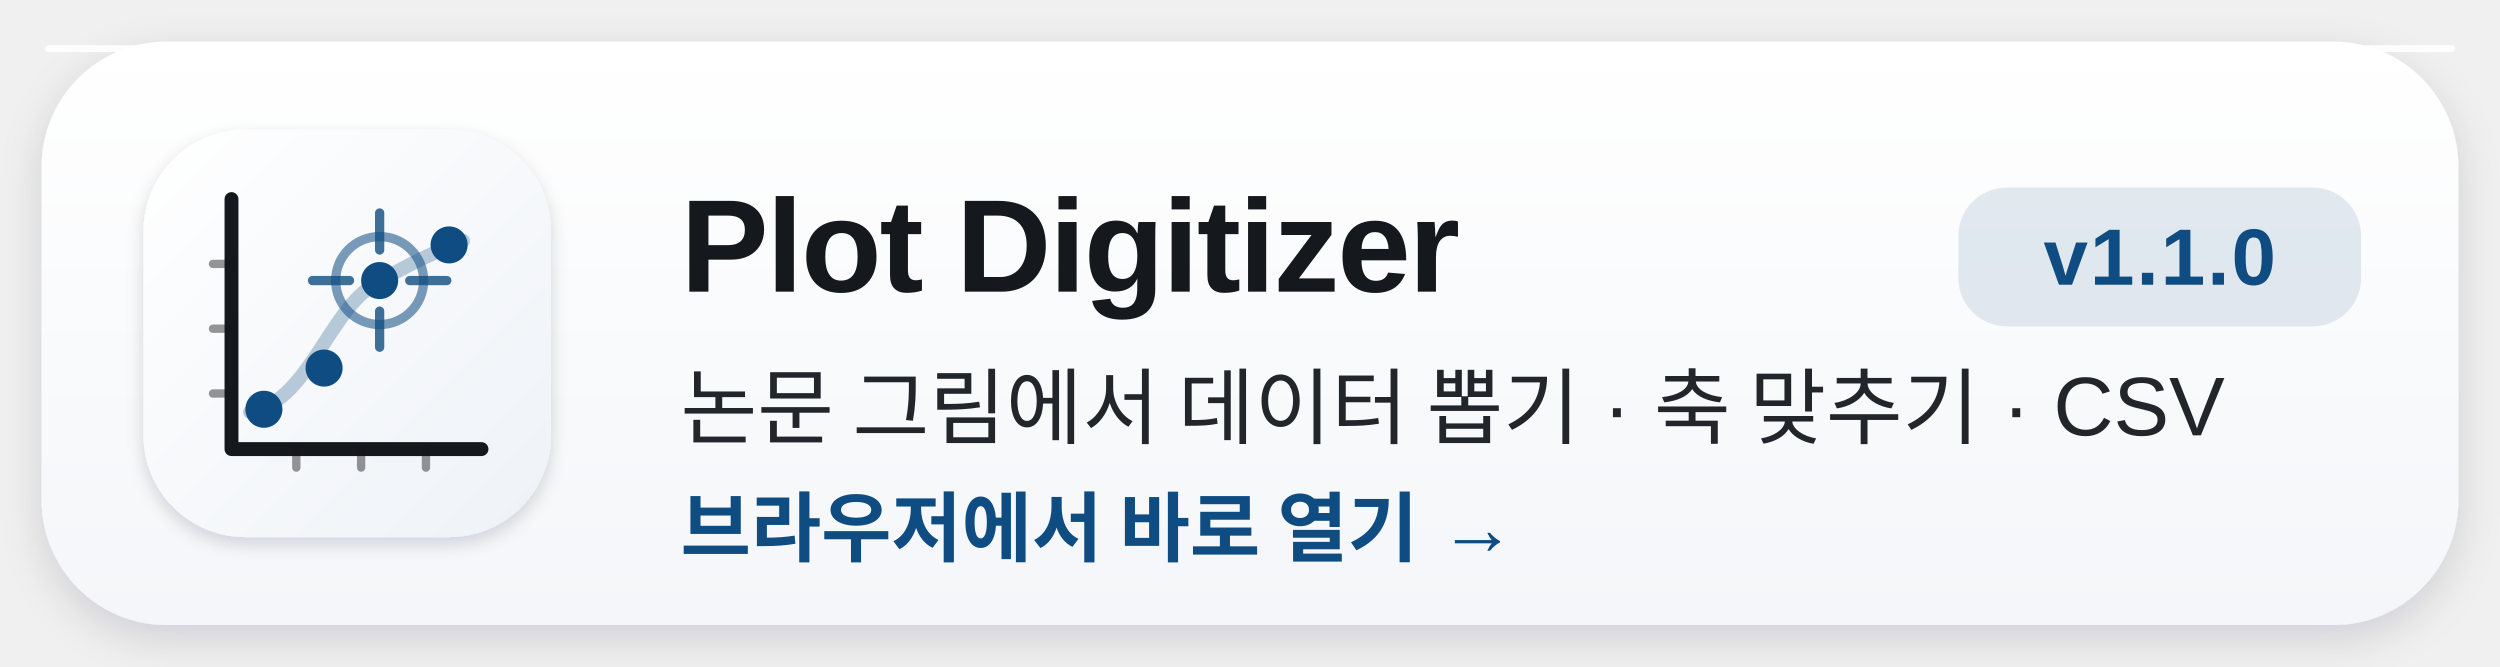
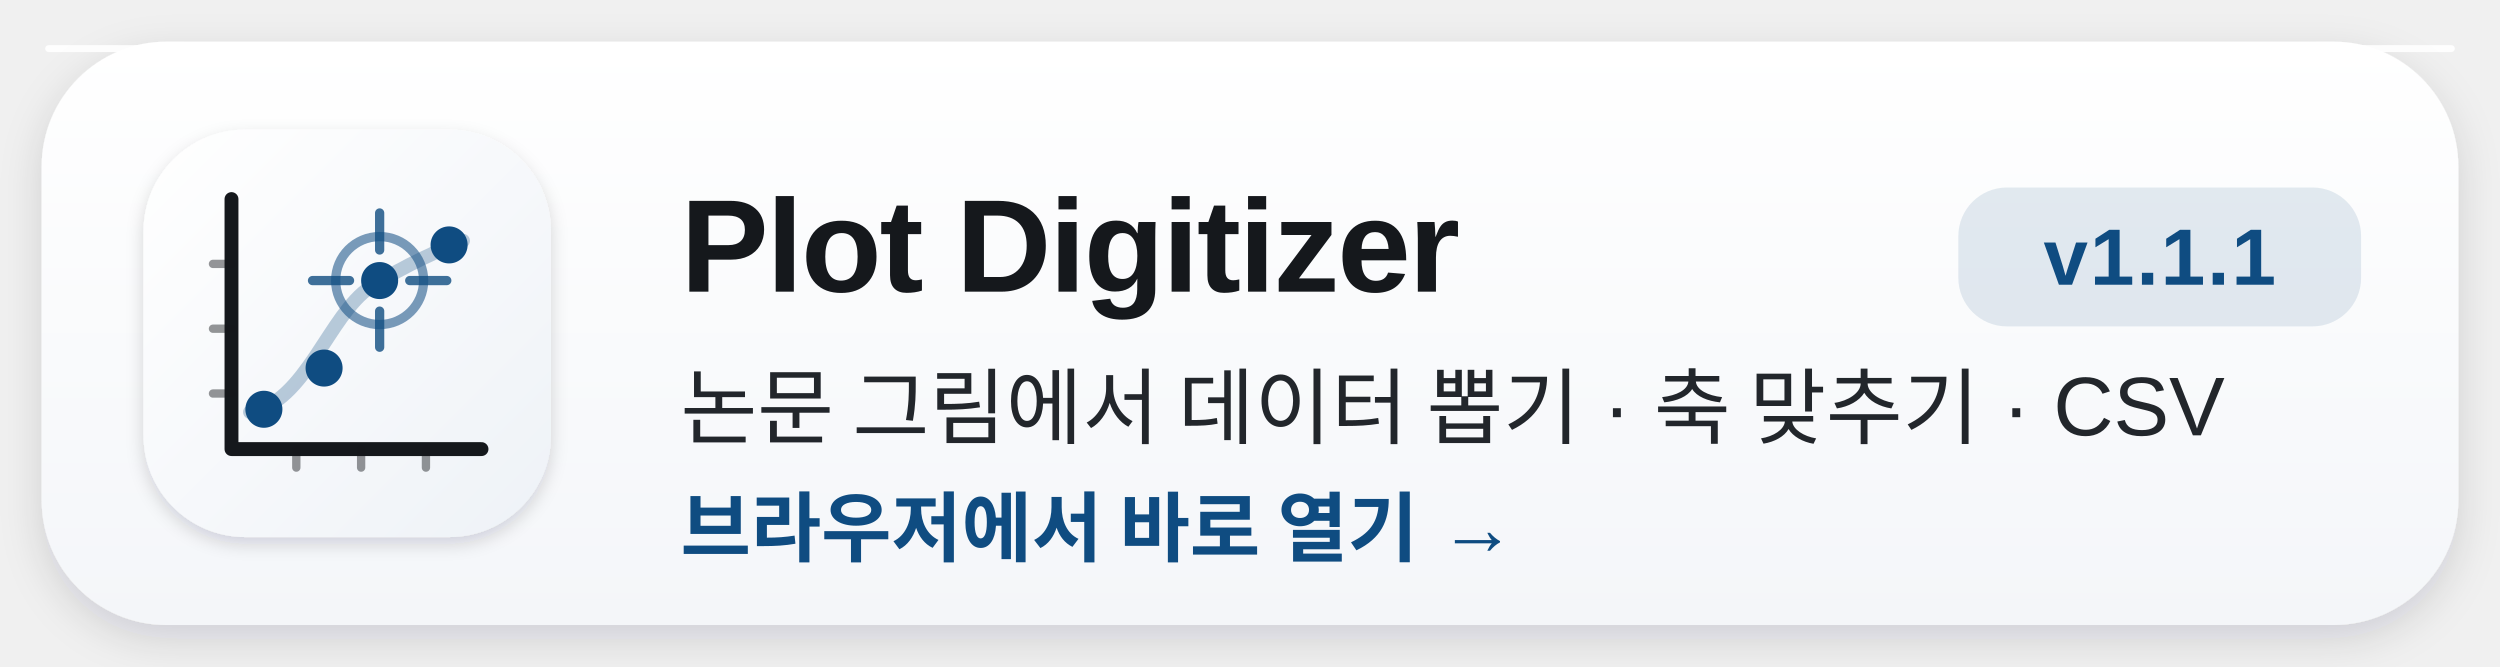
- <svg xmlns="http://www.w3.org/2000/svg" viewBox="0 0 360 96" width="360" height="96" role="img" aria-label="Plot Digitizer v1.1.0">
+ <svg xmlns="http://www.w3.org/2000/svg" viewBox="0 0 360 96" width="360" height="96" role="img" aria-label="Plot Digitizer v1.1.1">
  <defs>
    <linearGradient id="panel" x1="0" y1="0" x2="0" y2="1">
      <stop offset="0" stop-color="#ffffff" />
      <stop offset="1" stop-color="#f4f6f9" />
    </linearGradient>
    <linearGradient id="bg" x1="0" y1="0" x2="1" y2="1">
      <stop offset="0" stop-color="#ffffff" />
      <stop offset="1" stop-color="#eef2f7" />
    </linearGradient>
    <filter id="sh" x="-5%" y="-10%" width="110%" height="130%">
      <feDropShadow dx="0" dy="2" stdDeviation="3" flood-color="#181f2a" flood-opacity=".14" />
    </filter>
    <filter id="sh2" x="-10%" y="-10%" width="120%" height="130%">
      <feDropShadow dx="0" dy="1.5" stdDeviation="1.8" flood-color="#181f2a" flood-opacity=".16" />
    </filter>
  </defs>
  <rect x="6" y="6" width="348" height="84" rx="18" fill="url(#panel)" filter="url(#sh)" />
  <rect x="6.5" y="6.5" width="347" height="1" rx=".5" fill="#ffffff" opacity=".9" />
  <g transform="translate(18 16) scale(0.6667)">
    <rect x="4" y="4" width="88" height="88" rx="22" fill="url(#bg)" filter="url(#sh2)" />
    <g fill="none" stroke="#15181c" stroke-width="3" stroke-linecap="round" stroke-linejoin="round">
      <path d="M23 19 V73 H77" />
    </g>
    <g fill="none" stroke="#15181c" stroke-width="1.8" stroke-linecap="round" stroke-opacity=".45">
      <path d="M19 61 H23 M19 47 H23 M19 33 H23 M37 73 V77 M51 73 V77 M65 73 V77" />
    </g>
    <path d="M27 65 C39 63 44 44 53 38 C61 33 68 30 73 28" fill="none" stroke="#0f4c81" stroke-width="3" stroke-opacity=".28" stroke-linecap="round" />
    <g fill="#0f4c81">
      <circle cx="30" cy="64.4" r="4" />
      <circle cx="43" cy="55.5" r="4" />
      <circle cx="55" cy="36.6" r="4" />
      <circle cx="70" cy="28.9" r="4" />
    </g>
    <g fill="none" stroke="#0f4c81" stroke-width="2" stroke-linecap="round">
      <circle cx="55" cy="36.6" r="9.5" stroke-opacity=".55" />
      <path d="M55 22 V30 M55 43.2 V51 M40.5 36.6 H48.5 M61.5 36.6 H69.5" stroke-opacity=".8" />
    </g>
  </g>
  <g font-family="'Pretendard Variable',Pretendard,'Noto Sans KR','Malgun Gothic','Segoe UI',Arial,sans-serif">
    <text x="98" y="42" font-size="19" font-weight="700" fill="#15181c" letter-spacing="-0.3">Plot Digitizer</text>
    <text x="98" y="63" font-size="12" font-weight="500" fill="#22262b">논문 그림에서 데이터 뽑기 · 축 맞추기 · CSV</text>
    <rect x="282.0" y="27" width="58.0" height="20" rx="7" fill="#0f4c81" fill-opacity=".11" />
-     <text x="311.0" y="41" font-size="11.5" font-weight="600" fill="#0f4c81" text-anchor="middle" letter-spacing=".3">v1.1.0</text>
+     <text x="311.0" y="41" font-size="11.5" font-weight="600" fill="#0f4c81" text-anchor="middle" letter-spacing=".3">v1.1.1</text>
    <text x="98" y="80" font-size="11" font-weight="600" fill="#0f4c81">브라우저에서 바로 열기 →</text>
  </g>
</svg>
